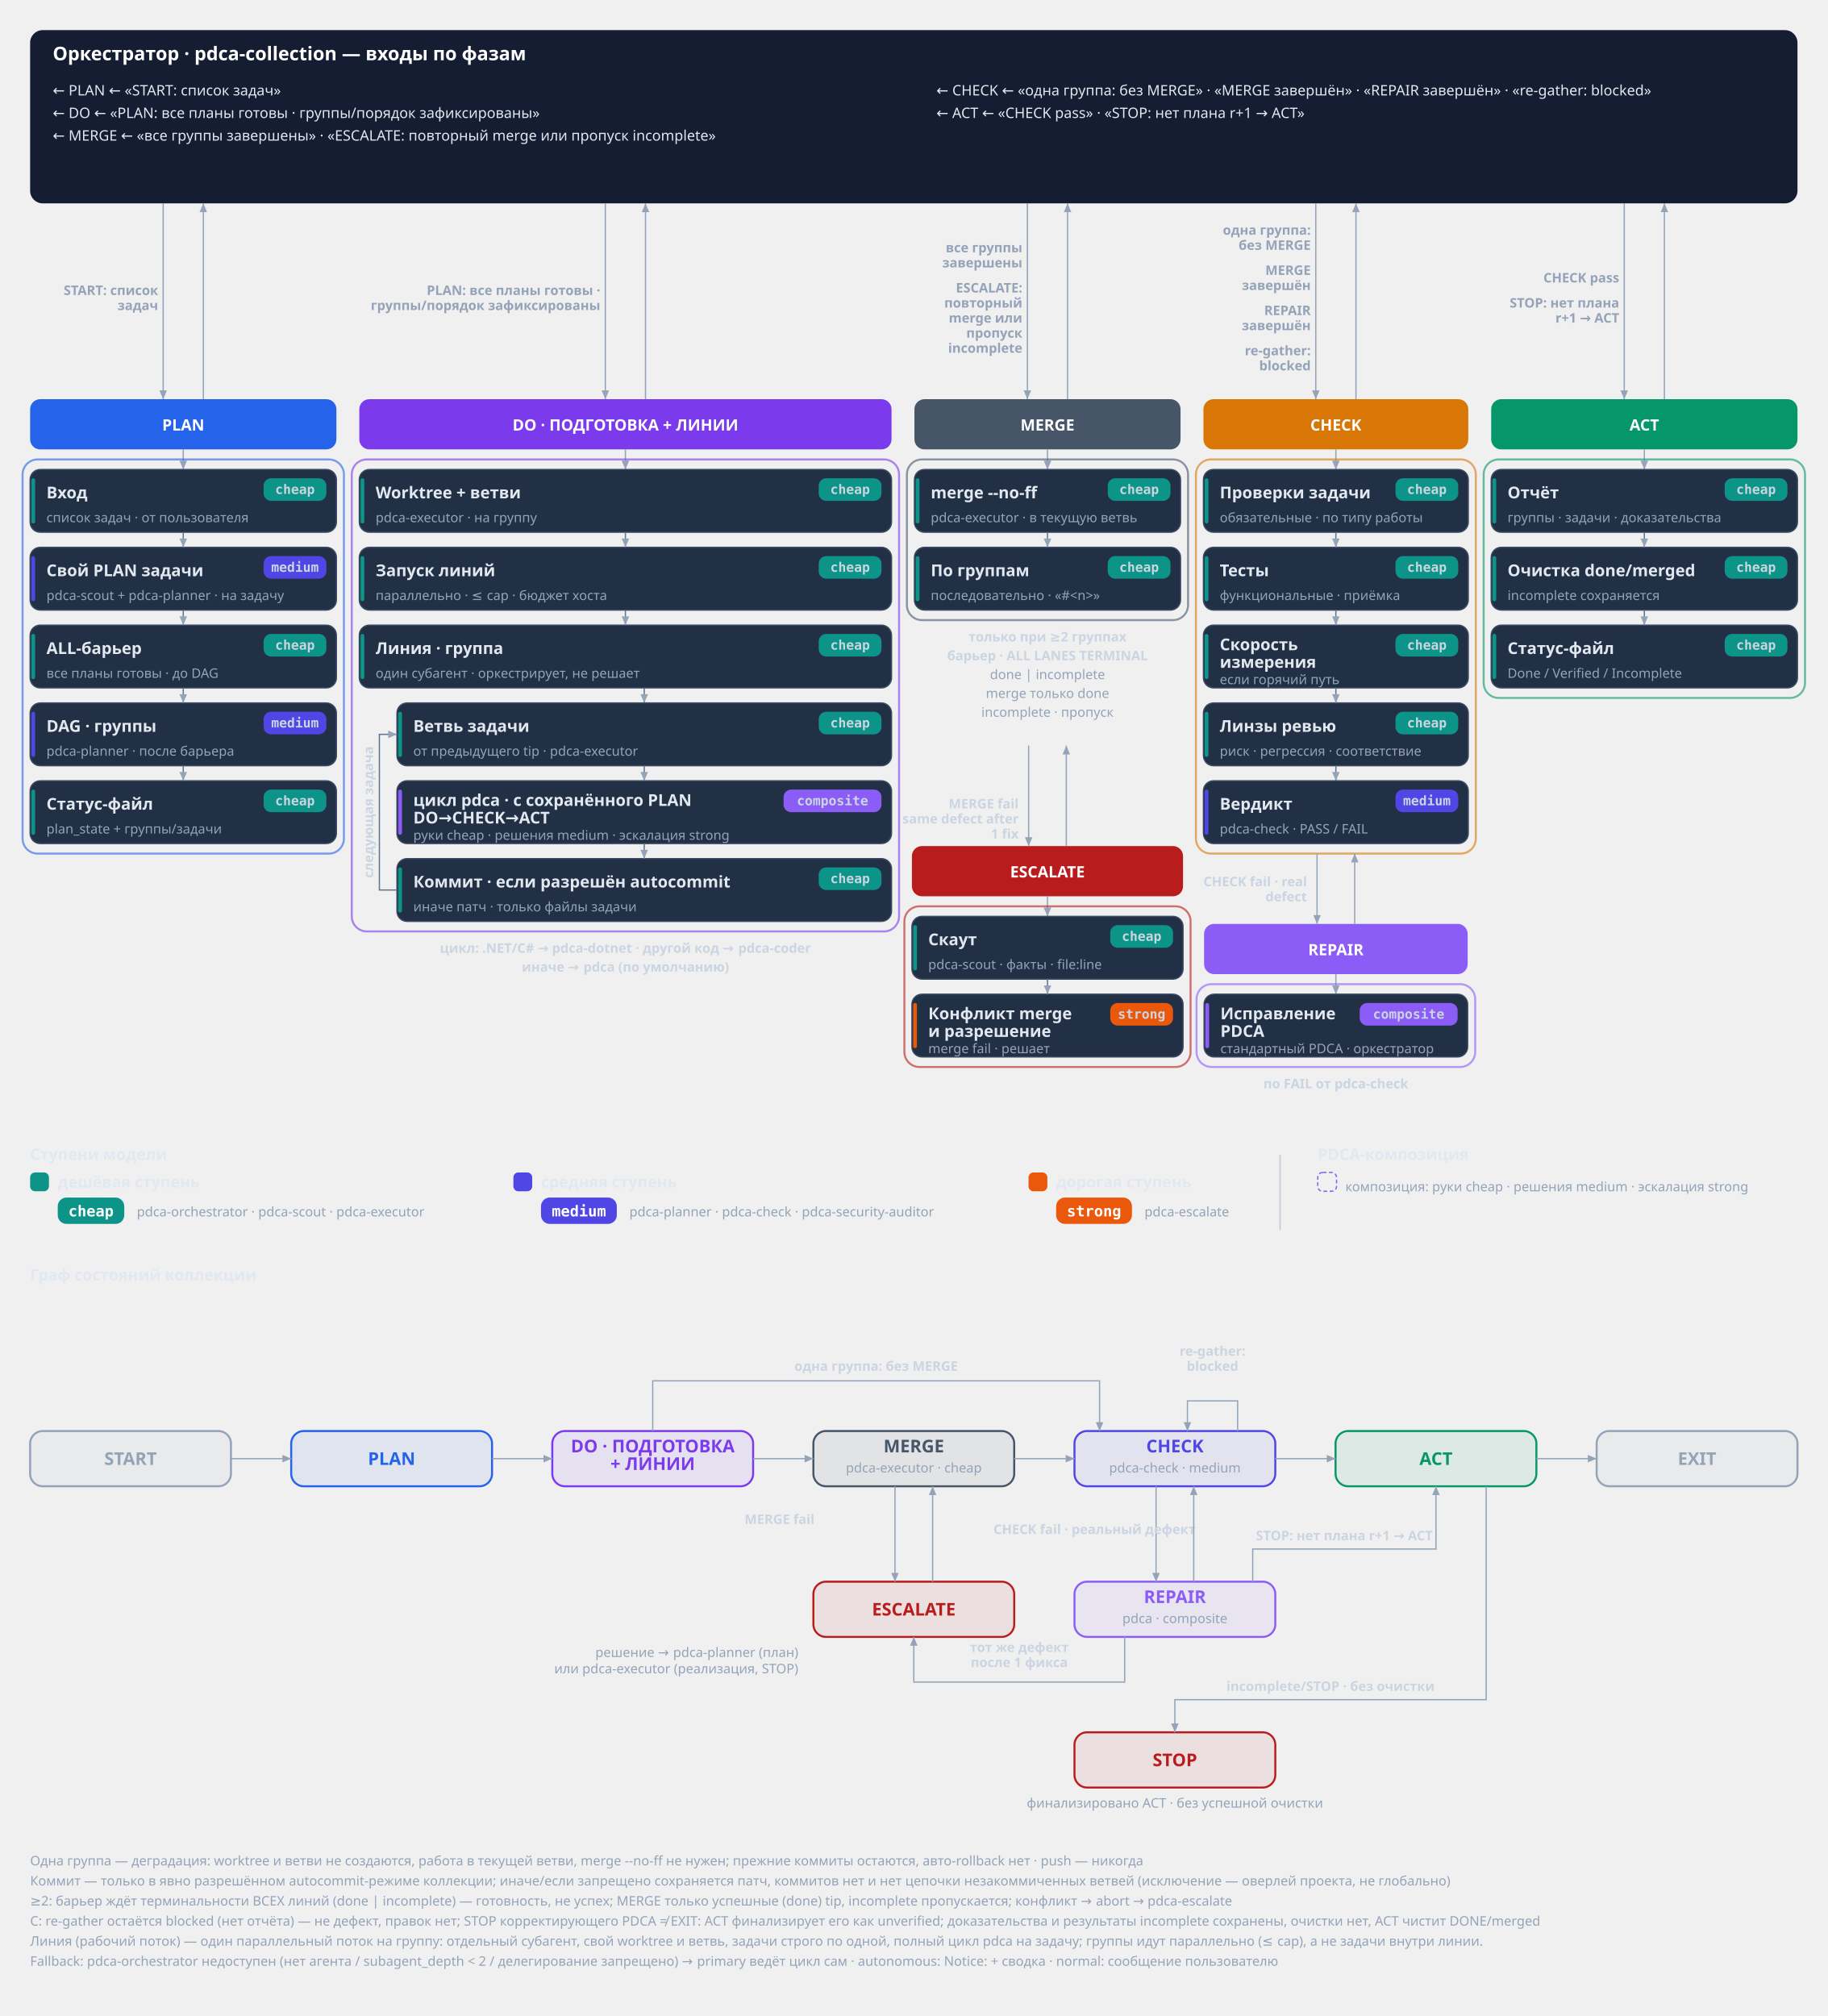
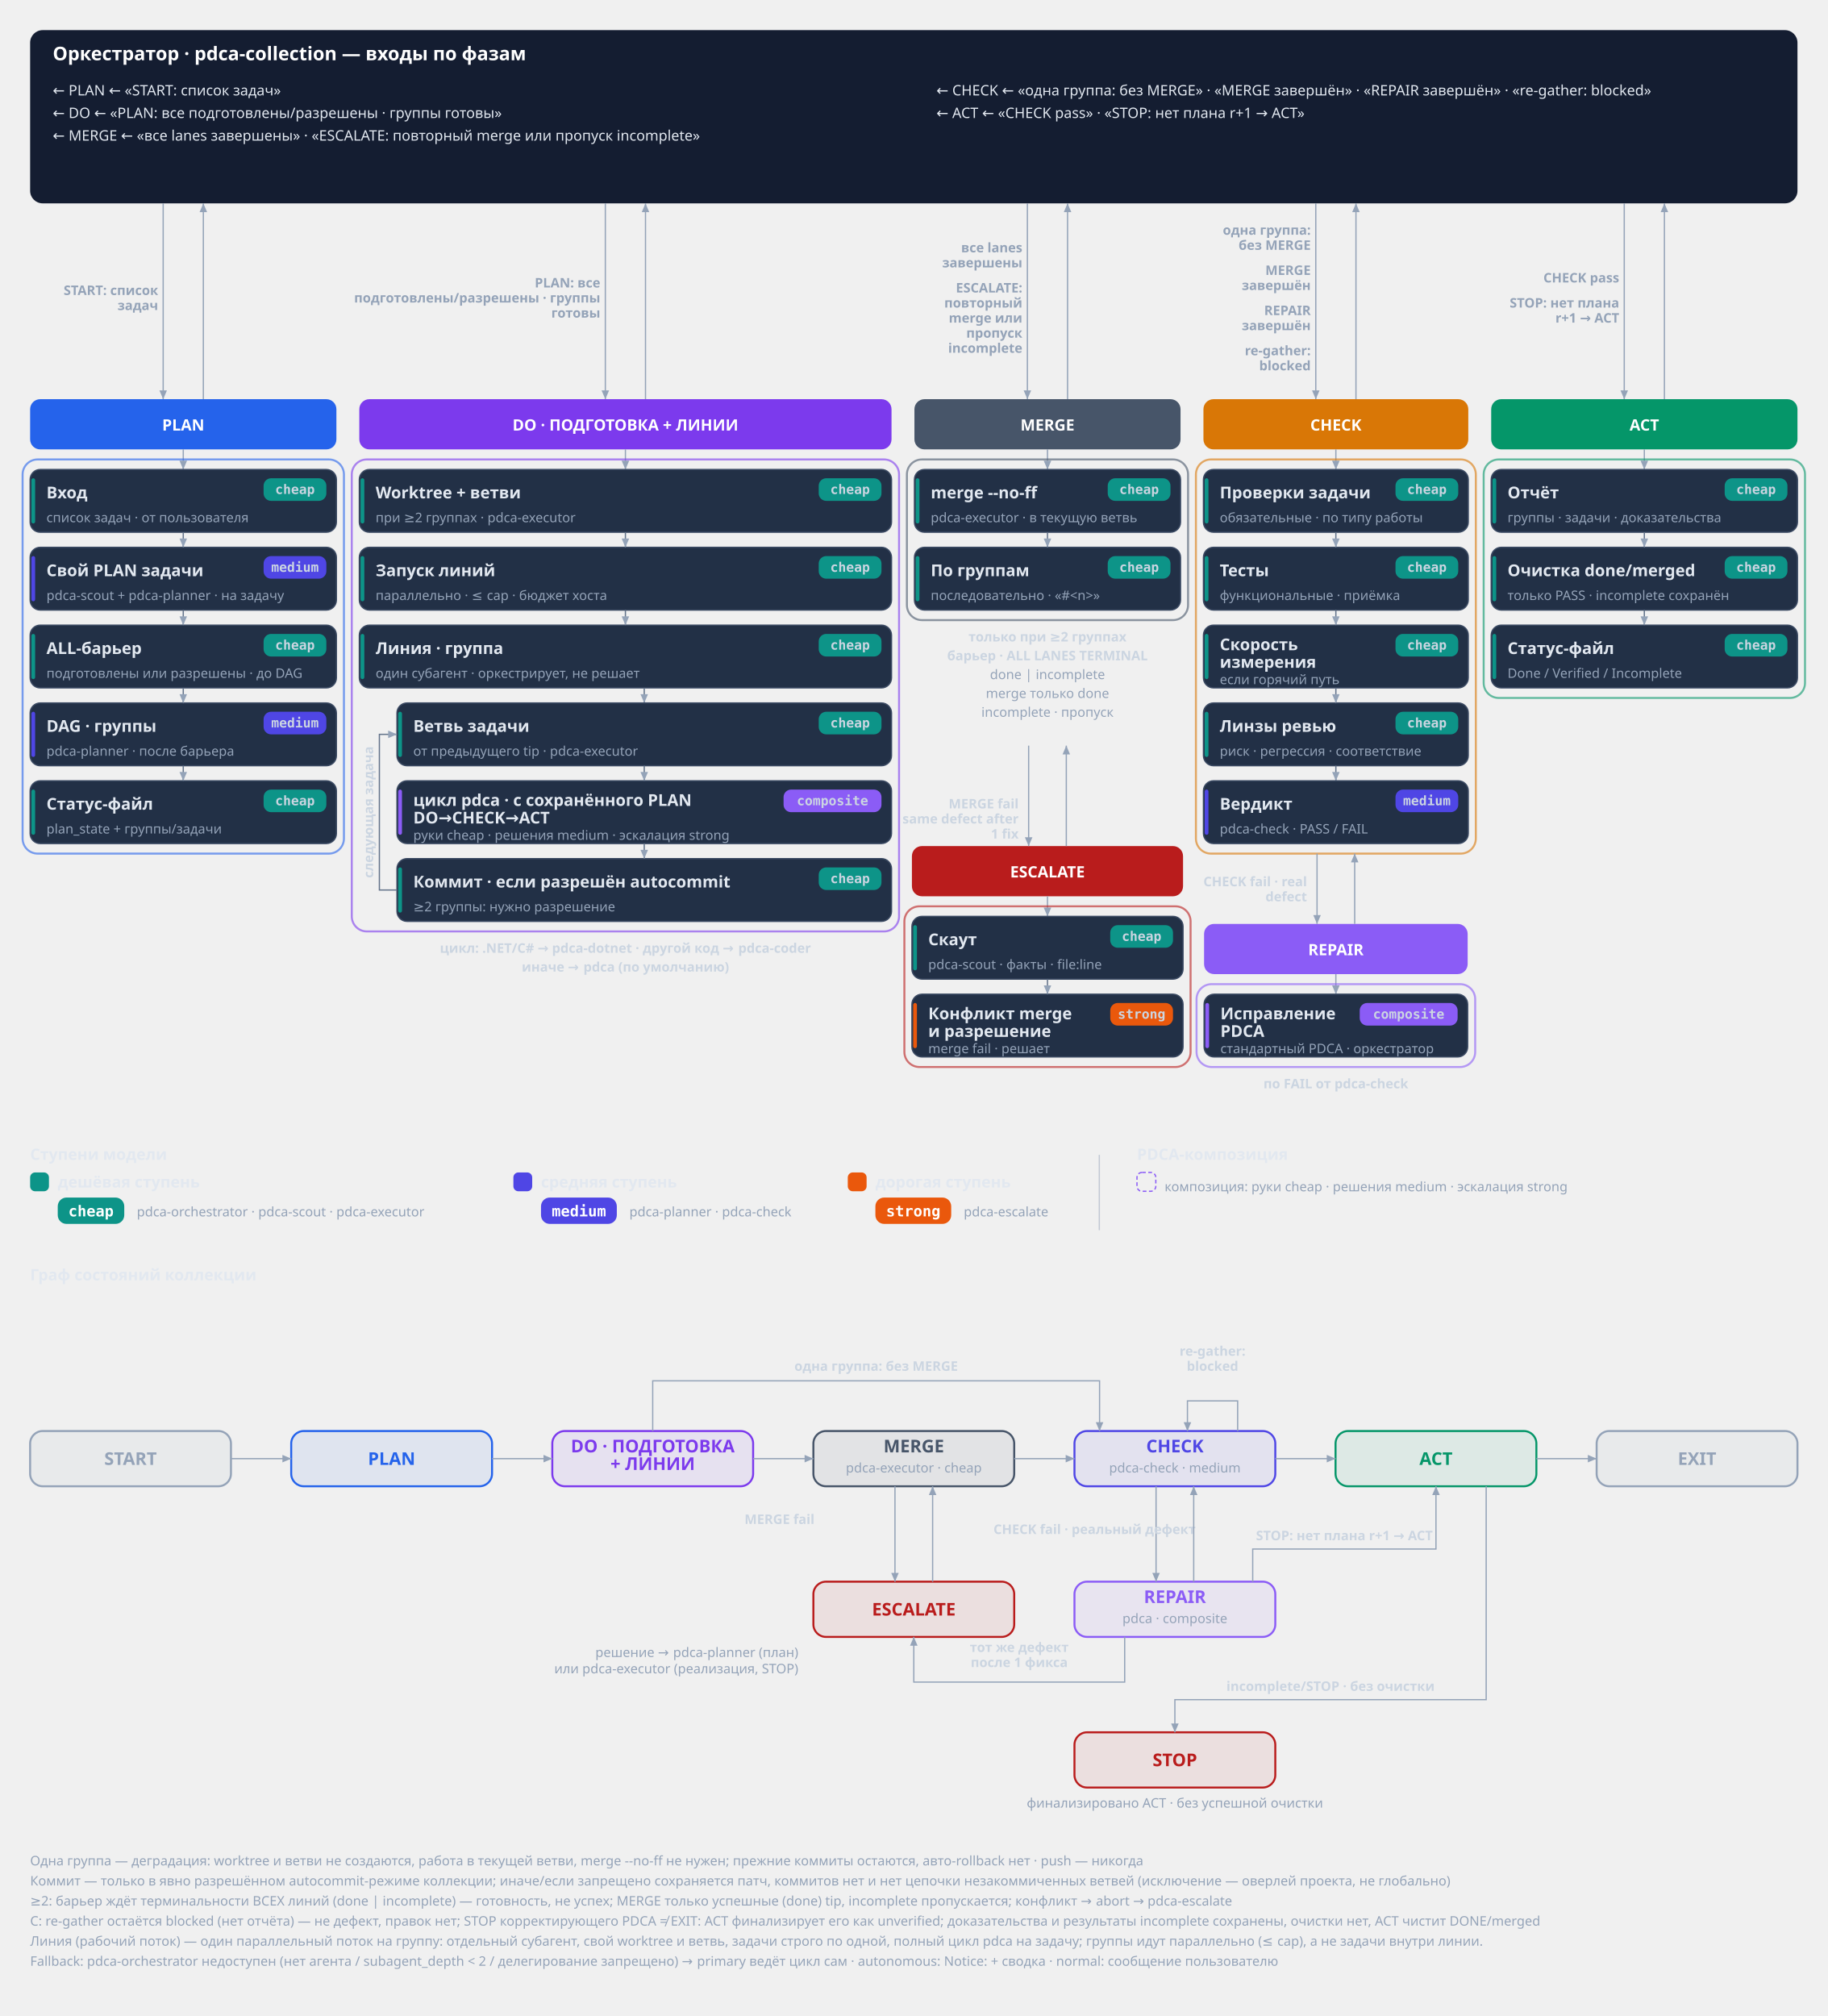
<svg xmlns="http://www.w3.org/2000/svg" viewBox="0 0 1456 1606" width="1456" font-family="Segoe UI, system-ui, sans-serif">
  <defs>
    <marker id="arrow" markerWidth="9" markerHeight="9" refX="7" refY="3" orient="auto">
      <path d="M0,0 L7,3 L0,6 Z" fill="#94a3b8" />
    </marker>
  </defs>
  <style>
.t{font-size:13px;font-weight:600;fill:#e2e8f0}
.s{font-size:10.5px;fill:#94a3b8}
.h{font-size:12.5px;font-weight:700;fill:#ffffff}
.g{font-size:10.5px;font-weight:600}
.band{fill:#141d31}
.bt{fill:#ffffff;font-size:15px;font-weight:700}
.ol{fill:#e2e8f0;font-size:11.5px}
.lt{font-size:12.5px;font-weight:700;fill:#e2e8f0}
.ls{font-size:10.5px;fill:#94a3b8}
.nt{font-size:10.5px;fill:#94a3b8}
.lm{font-family:ui-monospace,Consolas,Menlo,monospace;font-size:12px;font-weight:700}
.bm{font-family:ui-monospace,Consolas,Menlo,monospace;font-size:10.5px;font-weight:700}
.st{font-size:14px;font-weight:700}
</style>
  <rect x="24" y="24" width="1408" height="138" rx="10" class="band" data-band="orchestrator" />
  <text x="42" y="48" class="bt">Оркестратор · pdca-collection — входы по фазам</text>
  <text x="42" y="76" class="ol">← PLAN ← «START: список задач»</text>
-   <text x="42" y="94" class="ol">← DO ← «PLAN: все планы готовы · группы/порядок зафиксированы»</text>
-   <text x="42" y="112" class="ol">← MERGE ← «все группы завершены» · «ESCALATE: повторный merge или пропуск incomplete»</text>
+   <text x="42" y="94" class="ol">← DO ← «PLAN: все подготовлены/разрешены · группы готовы»</text>
+   <text x="42" y="112" class="ol">← MERGE ← «все lanes завершены» · «ESCALATE: повторный merge или пропуск incomplete»</text>
  <text x="746.0" y="76" class="ol">← CHECK ← «одна группа: без MERGE» · «MERGE завершён» · «REPAIR завершён» · «re-gather: blocked»</text>
  <text x="746.0" y="94" class="ol">← ACT ← «CHECK pass» · «STOP: нет плана r+1 → ACT»</text>
  <g data-column="P">
    <g data-peer-header="P">
      <rect x="24" y="318" width="244" height="40" rx="8" fill="#2563eb" />
      <text x="146.0" y="343.0" class="h" text-anchor="middle">PLAN</text>
    </g>
    <polyline points="146.0,358 146.0,374" fill="none" stroke="#94a3b8" marker-end="url(#arrow)" />
    <rect x="24" y="374" width="244" height="50" rx="8" fill="#223046" stroke="#3b4a63" stroke-width="1" />
    <rect x="25" y="381" width="3" height="36" rx="1.5" fill="#0d9488" />
    <rect x="210" y="381" width="50" height="18" rx="6" fill="#0d9488" />
    <text x="235.0" y="393.5" class="bm" fill="#cbd5e1" text-anchor="middle">cheap</text>
    <text x="37" y="397" class="t">Вход</text>
    <text x="37" y="416" class="s">список задач · от пользователя</text>
    <g data-step="task-plan">
      <rect x="24" y="436" width="244" height="50" rx="8" fill="#223046" stroke="#3b4a63" stroke-width="1" />
      <rect x="25" y="443" width="3" height="36" rx="1.5" fill="#4f46e5" />
      <rect x="210" y="443" width="50" height="18" rx="6" fill="#4f46e5" />
      <text x="235.0" y="455.5" class="bm" fill="#cbd5e1" text-anchor="middle">medium</text>
      <text x="37" y="459" class="t">Свой PLAN задачи</text>
      <text x="37" y="478" class="s">pdca-scout + pdca-planner · на задачу</text>
    </g>
    <g data-step="all-plans-barrier">
      <rect x="24" y="498" width="244" height="50" rx="8" fill="#223046" stroke="#3b4a63" stroke-width="1" />
      <rect x="25" y="505" width="3" height="36" rx="1.5" fill="#0d9488" />
      <rect x="210" y="505" width="50" height="18" rx="6" fill="#0d9488" />
      <text x="235.0" y="517.5" class="bm" fill="#cbd5e1" text-anchor="middle">cheap</text>
      <text x="37" y="521" class="t">ALL-барьер</text>
-       <text x="37" y="540" class="s">все планы готовы · до DAG</text>
+       <text x="37" y="540" class="s">подготовлены или разрешены · до DAG</text>
    </g>
    <g data-step="collection-scheduling">
      <rect x="24" y="560" width="244" height="50" rx="8" fill="#223046" stroke="#3b4a63" stroke-width="1" />
      <rect x="25" y="567" width="3" height="36" rx="1.5" fill="#4f46e5" />
      <rect x="210" y="567" width="50" height="18" rx="6" fill="#4f46e5" />
      <text x="235.0" y="579.5" class="bm" fill="#cbd5e1" text-anchor="middle">medium</text>
      <text x="37" y="583" class="t">DAG · группы</text>
      <text x="37" y="602" class="s">pdca-planner · после барьера</text>
    </g>
    <rect x="24" y="622" width="244" height="50" rx="8" fill="#223046" stroke="#3b4a63" stroke-width="1" />
    <rect x="25" y="629" width="3" height="36" rx="1.5" fill="#0d9488" />
    <rect x="210" y="629" width="50" height="18" rx="6" fill="#0d9488" />
    <text x="235.0" y="641.5" class="bm" fill="#cbd5e1" text-anchor="middle">cheap</text>
    <text x="37" y="645" class="t">Статус-файл</text>
    <text x="37" y="664" class="s">plan_state + группы/задачи</text>
    <polyline points="146.0,424 146.0,436" fill="none" stroke="#64748b" marker-end="url(#arrow)" />
    <polyline points="146.0,486 146.0,498" fill="none" stroke="#64748b" marker-end="url(#arrow)" />
    <polyline points="146.0,548 146.0,560" fill="none" stroke="#64748b" marker-end="url(#arrow)" />
    <polyline points="146.0,610 146.0,622" fill="none" stroke="#64748b" marker-end="url(#arrow)" />
    <rect x="18" y="366" width="256" height="314" rx="12" fill="none" stroke="#2563eb" stroke-opacity="0.6" stroke-width="1.6" data-frame="P" />
  </g>
  <g data-column="DO">
    <g data-peer-header="DO">
      <rect x="286.25" y="318" width="424" height="40" rx="8" fill="#7c3aed" />
      <text x="498.25" y="343.0" class="h" text-anchor="middle">DO · ПОДГОТОВКА + ЛИНИИ</text>
    </g>
    <polyline points="498.25,358 498.25,374" fill="none" stroke="#94a3b8" marker-end="url(#arrow)" />
    <rect x="286.25" y="374" width="424" height="50" rx="8" fill="#223046" stroke="#3b4a63" stroke-width="1" />
    <rect x="287.25" y="381" width="3" height="36" rx="1.5" fill="#0d9488" />
    <rect x="652.25" y="381" width="50" height="18" rx="6" fill="#0d9488" />
    <text x="677.25" y="393.5" class="bm" fill="#cbd5e1" text-anchor="middle">cheap</text>
    <text x="299.25" y="397" class="t">Worktree + ветви</text>
-     <text x="299.25" y="416" class="s">pdca-executor · на группу</text>
+     <text x="299.25" y="416" class="s">при ≥2 группах · pdca-executor</text>
    <rect x="286.25" y="436" width="424" height="50" rx="8" fill="#223046" stroke="#3b4a63" stroke-width="1" />
    <rect x="287.25" y="443" width="3" height="36" rx="1.5" fill="#0d9488" />
    <rect x="652.25" y="443" width="50" height="18" rx="6" fill="#0d9488" />
    <text x="677.25" y="455.5" class="bm" fill="#cbd5e1" text-anchor="middle">cheap</text>
    <text x="299.25" y="459" class="t">Запуск линий</text>
    <text x="299.25" y="478" class="s">параллельно · ≤ cap · бюджет хоста</text>
    <polyline points="498.25,424 498.25,436" fill="none" stroke="#64748b" marker-end="url(#arrow)" />
    <rect x="286.25" y="498" width="424" height="50" rx="8" fill="#223046" stroke="#3b4a63" stroke-width="1" />
    <rect x="287.25" y="505" width="3" height="36" rx="1.5" fill="#0d9488" />
    <rect x="652.25" y="505" width="50" height="18" rx="6" fill="#0d9488" />
    <text x="677.25" y="517.5" class="bm" fill="#cbd5e1" text-anchor="middle">cheap</text>
    <text x="299.25" y="521" class="t">Линия · группа</text>
    <text x="299.25" y="540" class="s">один субагент · оркестрирует, не решает</text>
    <polyline points="498.25,486 498.25,498" fill="none" stroke="#64748b" marker-end="url(#arrow)" />
    <polyline points="513.25,548 513.25,560" fill="none" stroke="#64748b" marker-end="url(#arrow)" />
    <rect x="316.25" y="560" width="394" height="50" rx="8" fill="#223046" stroke="#3b4a63" stroke-width="1" />
    <rect x="317.25" y="567" width="3" height="36" rx="1.5" fill="#0d9488" />
    <rect x="652.25" y="567" width="50" height="18" rx="6" fill="#0d9488" />
    <text x="677.25" y="579.5" class="bm" fill="#cbd5e1" text-anchor="middle">cheap</text>
    <text x="329.25" y="583" class="t">Ветвь задачи</text>
    <text x="329.25" y="602" class="s">от предыдущего tip · pdca-executor</text>
    <rect x="316.25" y="622" width="394" height="50" rx="8" fill="#223046" stroke="#3b4a63" stroke-width="1" />
    <rect x="317.25" y="629" width="3" height="36" rx="1.5" fill="#8b5cf6" />
    <rect x="624.25" y="629" width="78" height="18" rx="6" fill="#8b5cf6" />
    <text x="663.25" y="641.5" class="bm" fill="#cbd5e1" text-anchor="middle">composite</text>
    <text x="329.25" y="642" class="t">цикл pdca · с сохранённого PLAN</text>
    <text x="329.25" y="656" class="t">DO→CHECK→ACT</text>
    <text x="329.25" y="669" class="s">руки cheap · решения medium · эскалация strong</text>
    <polyline points="513.25,610 513.25,622" fill="none" stroke="#64748b" marker-end="url(#arrow)" />
    <rect x="316.25" y="684" width="394" height="50" rx="8" fill="#223046" stroke="#3b4a63" stroke-width="1" />
    <rect x="317.25" y="691" width="3" height="36" rx="1.5" fill="#0d9488" />
    <rect x="652.25" y="691" width="50" height="18" rx="6" fill="#0d9488" />
    <text x="677.25" y="703.5" class="bm" fill="#cbd5e1" text-anchor="middle">cheap</text>
    <text x="329.25" y="707" class="t">Коммит · если разрешён autocommit</text>
-     <text x="329.25" y="726" class="s">иначе патч · только файлы задачи</text>
+     <text x="329.25" y="726" class="s">≥2 группы: нужно разрешение</text>
    <polyline points="513.25,672 513.25,684" fill="none" stroke="#64748b" marker-end="url(#arrow)" />
    <path d="M316.25,709.0 L302.25,709.0 L302.25,585.0 L316.25,585.0" fill="none" stroke="#64748b" marker-end="url(#arrow)" />
    <text x="297.25" y="647.0" class="g" fill="#cbd5e1" text-anchor="middle" transform="rotate(-90 297.25 647.0)">следующая задача</text>
    <rect x="280.25" y="366" width="436" height="376" rx="12" fill="none" stroke="#7c3aed" stroke-opacity="0.6" stroke-width="1.6" data-frame="DO" />
    <text x="498.25" y="759" class="g" fill="#cbd5e1" text-anchor="middle">цикл: .NET/C# → pdca-dotnet · другой код → pdca-coder</text>
    <text x="498.25" y="774" class="g" fill="#cbd5e1" text-anchor="middle">иначе → pdca (по умолчанию)</text>
  </g>
  <g data-column="MERGE">
    <g data-peer-header="MERGE">
      <rect x="728.5" y="318" width="212" height="40" rx="8" fill="#475569" />
      <text x="834.5" y="343.0" class="h" text-anchor="middle">MERGE</text>
    </g>
    <polyline points="834.5,358 834.5,374" fill="none" stroke="#94a3b8" marker-end="url(#arrow)" />
    <rect x="728.5" y="374" width="212" height="50" rx="8" fill="#223046" stroke="#3b4a63" stroke-width="1" />
    <rect x="729.5" y="381" width="3" height="36" rx="1.5" fill="#0d9488" />
    <rect x="882.5" y="381" width="50" height="18" rx="6" fill="#0d9488" />
    <text x="907.5" y="393.5" class="bm" fill="#cbd5e1" text-anchor="middle">cheap</text>
    <text x="741.5" y="397" class="t">merge --no-ff</text>
    <text x="741.5" y="416" class="s">pdca-executor · в текущую ветвь</text>
    <rect x="728.5" y="436" width="212" height="50" rx="8" fill="#223046" stroke="#3b4a63" stroke-width="1" />
    <rect x="729.5" y="443" width="3" height="36" rx="1.5" fill="#0d9488" />
    <rect x="882.5" y="443" width="50" height="18" rx="6" fill="#0d9488" />
    <text x="907.5" y="455.5" class="bm" fill="#cbd5e1" text-anchor="middle">cheap</text>
    <text x="741.5" y="459" class="t">По группам</text>
    <text x="741.5" y="478" class="s">последовательно · «#&lt;n&gt;»</text>
    <polyline points="834.5,424 834.5,436" fill="none" stroke="#64748b" marker-end="url(#arrow)" />
    <g data-condition="all-lanes-terminal">
      <rect x="722.5" y="366" width="224" height="128" rx="12" fill="none" stroke="#475569" stroke-opacity="0.6" stroke-width="1.6" data-frame="MERGE" />
      <text x="834.5" y="511" class="g" fill="#cbd5e1" text-anchor="middle">только при ≥2 группах</text>
      <text x="834.5" y="526" class="g" fill="#cbd5e1" text-anchor="middle">барьер · ALL LANES TERMINAL</text>
      <text x="834.5" y="541" class="ls" fill="#94a3b8" text-anchor="middle">done | incomplete</text>
      <text x="834.5" y="556" class="ls" fill="#94a3b8" text-anchor="middle">merge только done</text>
      <text x="834.5" y="571" class="ls" fill="#94a3b8" text-anchor="middle">incomplete · пропуск</text>
    </g>
  </g>
  <g data-column="C" data-role="pdca-check" data-tier="medium">
    <g data-peer-header="C">
      <rect x="958.75" y="318" width="211" height="40" rx="8" fill="#d97706" />
      <text x="1064.25" y="343.0" class="h" text-anchor="middle">CHECK</text>
    </g>
    <polyline points="1064.25,358 1064.25,374" fill="none" stroke="#94a3b8" marker-end="url(#arrow)" />
    <rect x="958.75" y="374" width="211" height="50" rx="8" fill="#223046" stroke="#3b4a63" stroke-width="1" />
    <rect x="959.75" y="381" width="3" height="36" rx="1.5" fill="#0d9488" />
    <rect x="1111.75" y="381" width="50" height="18" rx="6" fill="#0d9488" />
    <text x="1136.75" y="393.5" class="bm" fill="#cbd5e1" text-anchor="middle">cheap</text>
    <text x="971.75" y="397" class="t">Проверки задачи</text>
    <text x="971.75" y="416" class="s">обязательные · по типу работы</text>
    <rect x="958.75" y="436" width="211" height="50" rx="8" fill="#223046" stroke="#3b4a63" stroke-width="1" />
    <rect x="959.75" y="443" width="3" height="36" rx="1.5" fill="#0d9488" />
    <rect x="1111.75" y="443" width="50" height="18" rx="6" fill="#0d9488" />
    <text x="1136.75" y="455.5" class="bm" fill="#cbd5e1" text-anchor="middle">cheap</text>
    <text x="971.75" y="459" class="t">Тесты</text>
    <text x="971.75" y="478" class="s">функциональные · приёмка</text>
    <rect x="958.75" y="498" width="211" height="50" rx="8" fill="#223046" stroke="#3b4a63" stroke-width="1" />
    <rect x="959.75" y="505" width="3" height="36" rx="1.5" fill="#0d9488" />
    <rect x="1111.75" y="505" width="50" height="18" rx="6" fill="#0d9488" />
    <text x="1136.75" y="517.5" class="bm" fill="#cbd5e1" text-anchor="middle">cheap</text>
    <text x="971.75" y="518" class="t">Скорость</text>
    <text x="971.75" y="532" class="t">измерения</text>
    <text x="971.75" y="545" class="s">если горячий путь</text>
    <rect x="958.75" y="560" width="211" height="50" rx="8" fill="#223046" stroke="#3b4a63" stroke-width="1" />
    <rect x="959.75" y="567" width="3" height="36" rx="1.5" fill="#0d9488" />
    <rect x="1111.75" y="567" width="50" height="18" rx="6" fill="#0d9488" />
    <text x="1136.75" y="579.5" class="bm" fill="#cbd5e1" text-anchor="middle">cheap</text>
    <text x="971.75" y="583" class="t">Линзы ревью</text>
    <text x="971.75" y="602" class="s">риск · регрессия · соответствие</text>
    <polyline points="1064.25,424 1064.25,436" fill="none" stroke="#64748b" marker-end="url(#arrow)" />
    <polyline points="1064.25,486 1064.25,498" fill="none" stroke="#64748b" marker-end="url(#arrow)" />
    <polyline points="1064.25,548 1064.25,560" fill="none" stroke="#64748b" marker-end="url(#arrow)" />
    <polyline points="1064.25,610 1064.25,622" fill="none" stroke="#64748b" marker-end="url(#arrow)" />
    <g data-step="check-verdict" data-role="pdca-check" data-tier="medium">
      <rect x="958.75" y="622" width="211" height="50" rx="8" fill="#223046" stroke="#3b4a63" stroke-width="1" />
      <rect x="959.75" y="629" width="3" height="36" rx="1.5" fill="#4f46e5" />
      <rect x="1111.75" y="629" width="50" height="18" rx="6" fill="#4f46e5" />
      <text x="1136.75" y="641.5" class="bm" fill="#cbd5e1" text-anchor="middle">medium</text>
      <text x="971.75" y="645" class="t">Вердикт</text>
      <text x="971.75" y="664" class="s">pdca-check · PASS / FAIL</text>
    </g>
    <rect x="952.75" y="366" width="223" height="314" rx="12" fill="none" stroke="#d97706" stroke-opacity="0.6" stroke-width="1.6" data-frame="C" />
  </g>
  <g data-column="A">
    <g data-peer-header="A">
      <rect x="1188.0" y="318" width="244" height="40" rx="8" fill="#059669" />
      <text x="1310.0" y="343.0" class="h" text-anchor="middle">ACT</text>
    </g>
    <polyline points="1310.0,358 1310.0,374" fill="none" stroke="#94a3b8" marker-end="url(#arrow)" />
    <rect x="1188.0" y="374" width="244" height="50" rx="8" fill="#223046" stroke="#3b4a63" stroke-width="1" />
    <rect x="1189.0" y="381" width="3" height="36" rx="1.5" fill="#0d9488" />
    <rect x="1374.0" y="381" width="50" height="18" rx="6" fill="#0d9488" />
    <text x="1399.0" y="393.5" class="bm" fill="#cbd5e1" text-anchor="middle">cheap</text>
    <text x="1201.0" y="397" class="t">Отчёт</text>
    <text x="1201.0" y="416" class="s">группы · задачи · доказательства</text>
    <rect x="1188.0" y="436" width="244" height="50" rx="8" fill="#223046" stroke="#3b4a63" stroke-width="1" />
    <rect x="1189.0" y="443" width="3" height="36" rx="1.5" fill="#0d9488" />
    <rect x="1374.0" y="443" width="50" height="18" rx="6" fill="#0d9488" />
    <text x="1399.0" y="455.5" class="bm" fill="#cbd5e1" text-anchor="middle">cheap</text>
    <text x="1201.0" y="459" class="t">Очистка done/merged</text>
-     <text x="1201.0" y="478" class="s">incomplete сохраняется</text>
+     <text x="1201.0" y="478" class="s">только PASS · incomplete сохранён</text>
    <rect x="1188.0" y="498" width="244" height="50" rx="8" fill="#223046" stroke="#3b4a63" stroke-width="1" />
    <rect x="1189.0" y="505" width="3" height="36" rx="1.5" fill="#0d9488" />
    <rect x="1374.0" y="505" width="50" height="18" rx="6" fill="#0d9488" />
    <text x="1399.0" y="517.5" class="bm" fill="#cbd5e1" text-anchor="middle">cheap</text>
    <text x="1201.0" y="521" class="t">Статус-файл</text>
    <text x="1201.0" y="540" class="s">Done / Verified / Incomplete</text>
    <polyline points="1310.0,424 1310.0,436" fill="none" stroke="#64748b" marker-end="url(#arrow)" />
    <polyline points="1310.0,486 1310.0,498" fill="none" stroke="#64748b" marker-end="url(#arrow)" />
    <rect x="1182.0" y="366" width="256" height="190" rx="12" fill="none" stroke="#059669" stroke-opacity="0.6" stroke-width="1.6" data-frame="A" />
  </g>
  <g data-column="REPAIR" data-child-of="C" data-dispatched-by="orchestrator" data-main-recovery="corrective-pdca" data-composition="composite">
    <g data-peer-header="REPAIR">
      <rect x="959.25" y="736" width="210" height="40" rx="8" fill="#8b5cf6" />
      <text x="1064.25" y="761.0" class="h" text-anchor="middle">REPAIR</text>
    </g>
    <polyline points="1064.25,776 1064.25,792" fill="none" stroke="#94a3b8" marker-end="url(#arrow)" />
    <rect x="959.25" y="792" width="210" height="50" rx="8" fill="#223046" stroke="#3b4a63" stroke-width="1" />
    <rect x="960.25" y="799" width="3" height="36" rx="1.5" fill="#8b5cf6" />
    <rect x="1083.25" y="799" width="78" height="18" rx="6" fill="#8b5cf6" />
    <text x="1122.25" y="811.5" class="bm" fill="#cbd5e1" text-anchor="middle">composite</text>
    <text x="972.25" y="812" class="t">Исправление</text>
    <text x="972.25" y="826" class="t">PDCA</text>
    <text x="972.25" y="839" class="s">стандартный PDCA · оркестратор</text>
    <rect x="953.25" y="784" width="222" height="66" rx="12" fill="none" stroke="#8b5cf6" stroke-opacity="0.6" stroke-width="1.6" data-frame="REPAIR" />
    <text x="1064.25" y="867" class="g" fill="#cbd5e1" text-anchor="middle">по FAIL от pdca-check</text>
  </g>
  <g data-bus="dispatch" data-origin="C" data-target="REPAIR" data-kind="dispatch">
    <polyline points="1049.25,680 1049.25,736" fill="none" stroke="#94a3b8" marker-end="url(#arrow)" />
    <g data-entry-from="C" data-entry-to="REPAIR" data-entry-condition="FAIL">
      <text x="1041.25" y="706" class="g" fill="#cbd5e1" text-anchor="end">CHECK fail · real</text>
      <text x="1041.25" y="718" class="g" fill="#cbd5e1" text-anchor="end">defect</text>
    </g>
  </g>
  <g data-bus="result" data-origin="REPAIR" data-target="C" data-kind="result">
    <polyline points="1079.25,736 1079.25,680" fill="none" stroke="#94a3b8" marker-end="url(#arrow)" />
  </g>
  <g data-column="E" data-child-of="MERGE" data-dispatched-by="orchestrator">
    <g data-peer-header="E">
      <rect x="726.5" y="674" width="216" height="40" rx="8" fill="#b91c1c" />
      <text x="834.5" y="699.0" class="h" text-anchor="middle">ESCALATE</text>
    </g>
    <polyline points="834.5,714 834.5,730" fill="none" stroke="#94a3b8" marker-end="url(#arrow)" />
    <rect x="726.5" y="730" width="216" height="50" rx="8" fill="#223046" stroke="#3b4a63" stroke-width="1" />
    <rect x="727.5" y="737" width="3" height="36" rx="1.5" fill="#0d9488" />
    <rect x="884.5" y="737" width="50" height="18" rx="6" fill="#0d9488" />
    <text x="909.5" y="749.5" class="bm" fill="#cbd5e1" text-anchor="middle">cheap</text>
    <text x="739.5" y="753" class="t">Скаут</text>
    <text x="739.5" y="772" class="s">pdca-scout · факты · file:line</text>
    <rect x="726.5" y="792" width="216" height="50" rx="8" fill="#223046" stroke="#3b4a63" stroke-width="1" />
    <rect x="727.5" y="799" width="3" height="36" rx="1.5" fill="#ea580c" />
    <rect x="884.5" y="799" width="50" height="18" rx="6" fill="#ea580c" />
    <text x="909.5" y="811.5" class="bm" fill="#cbd5e1" text-anchor="middle">strong</text>
    <text x="739.5" y="812" class="t">Конфликт merge</text>
    <text x="739.5" y="826" class="t">и разрешение</text>
    <text x="739.5" y="839" class="s">merge fail · решает</text>
    <polyline points="834.5,780 834.5,792" fill="none" stroke="#64748b" marker-end="url(#arrow)" />
    <rect x="720.5" y="722" width="228" height="128" rx="12" fill="none" stroke="#b91c1c" stroke-opacity="0.6" stroke-width="1.6" data-frame="E" />
  </g>
  <g data-bus="dispatch" data-origin="MERGE" data-target="E" data-kind="dispatch">
    <polyline points="819.5,594 819.5,674" fill="none" stroke="#94a3b8" marker-end="url(#arrow)" />
    <g data-entry-from="MERGE" data-entry-to="ESCALATE" data-entry-condition="merge-conflict">
      <text x="811.5" y="644" class="g" fill="#cbd5e1" text-anchor="end">MERGE fail</text>
    </g>
    <g data-entry-from="REPAIR" data-entry-to="ESCALATE" data-entry-condition="same defect after 1 fix">
      <text x="811.5" y="656" class="g" fill="#cbd5e1" text-anchor="end">same defect after</text>
      <text x="811.5" y="668" class="g" fill="#cbd5e1" text-anchor="end">1 fix</text>
    </g>
  </g>
  <g data-bus="result" data-origin="E" data-target="MERGE" data-kind="result">
    <polyline points="849.5,674 849.5,594" fill="none" stroke="#94a3b8" marker-end="url(#arrow)" />
  </g>
  <g data-bus="dispatch" data-origin="orchestrator" data-target="P" data-kind="dispatch">
    <polyline points="130.0,162 130.0,318" fill="none" stroke="#94a3b8" marker-end="url(#arrow)" />
    <g data-entry-from="START" data-entry-to="P" data-entry-condition="start">
      <text x="126.0" y="235.0" class="g" fill="#94a3b8" text-anchor="end">START: список</text>
      <text x="126.0" y="247.0" class="g" fill="#94a3b8" text-anchor="end">задач</text>
    </g>
  </g>
  <g data-bus="result" data-origin="P" data-target="orchestrator" data-kind="result">
    <polyline points="162.0,318 162.0,162" fill="none" stroke="#94a3b8" marker-end="url(#arrow)" />
  </g>
  <g data-bus="dispatch" data-origin="orchestrator" data-target="DO" data-kind="dispatch">
    <polyline points="482.25,162 482.25,318" fill="none" stroke="#94a3b8" marker-end="url(#arrow)" />
    <g data-entry-from="P" data-entry-to="DO" data-entry-condition="groups">
-       <text x="478.25" y="235.0" class="g" fill="#94a3b8" text-anchor="end">PLAN: все планы готовы ·</text>
-       <text x="478.25" y="247.0" class="g" fill="#94a3b8" text-anchor="end">группы/порядок зафиксированы</text>
+       <text x="478.25" y="229.0" class="g" fill="#94a3b8" text-anchor="end">PLAN: все</text>
+       <text x="478.25" y="241.0" class="g" fill="#94a3b8" text-anchor="end">подготовлены/разрешены · группы</text>
+       <text x="478.25" y="253.0" class="g" fill="#94a3b8" text-anchor="end">готовы</text>
    </g>
  </g>
  <g data-bus="result" data-origin="DO" data-target="orchestrator" data-kind="result">
    <polyline points="514.25,318 514.25,162" fill="none" stroke="#94a3b8" marker-end="url(#arrow)" />
  </g>
  <g data-bus="dispatch" data-origin="orchestrator" data-target="MERGE" data-kind="dispatch">
    <polyline points="818.5,162 818.5,318" fill="none" stroke="#94a3b8" marker-end="url(#arrow)" />
    <g data-entry-from="DO" data-entry-to="MERGE" data-entry-condition="≥2 · all-lanes-terminal">
-       <text x="814.5" y="201.0" class="g" fill="#94a3b8" text-anchor="end">все группы</text>
+       <text x="814.5" y="201.0" class="g" fill="#94a3b8" text-anchor="end">все lanes</text>
      <text x="814.5" y="213.0" class="g" fill="#94a3b8" text-anchor="end">завершены</text>
    </g>
    <g data-entry-from="ESCALATE" data-entry-to="MERGE" data-entry-condition="resolved/reorder/mark incomplete">
      <text x="814.5" y="233.0" class="g" fill="#94a3b8" text-anchor="end">ESCALATE:</text>
      <text x="814.5" y="245.0" class="g" fill="#94a3b8" text-anchor="end">повторный</text>
      <text x="814.5" y="257.0" class="g" fill="#94a3b8" text-anchor="end">merge или</text>
      <text x="814.5" y="269.0" class="g" fill="#94a3b8" text-anchor="end">пропуск</text>
      <text x="814.5" y="281.0" class="g" fill="#94a3b8" text-anchor="end">incomplete</text>
    </g>
  </g>
  <g data-bus="result" data-origin="MERGE" data-target="orchestrator" data-kind="result">
    <polyline points="850.5,318 850.5,162" fill="none" stroke="#94a3b8" marker-end="url(#arrow)" />
  </g>
  <g data-bus="dispatch" data-origin="orchestrator" data-target="C" data-kind="dispatch">
    <polyline points="1048.25,162 1048.25,318" fill="none" stroke="#94a3b8" marker-end="url(#arrow)" />
    <g data-entry-from="DO" data-entry-to="C" data-entry-condition="one group · no merge">
      <text x="1044.25" y="187.0" class="g" fill="#94a3b8" text-anchor="end">одна группа:</text>
      <text x="1044.25" y="199.0" class="g" fill="#94a3b8" text-anchor="end">без MERGE</text>
    </g>
    <g data-entry-from="MERGE" data-entry-to="C" data-entry-condition="integration complete">
      <text x="1044.25" y="219.0" class="g" fill="#94a3b8" text-anchor="end">MERGE</text>
      <text x="1044.25" y="231.0" class="g" fill="#94a3b8" text-anchor="end">завершён</text>
    </g>
    <g data-entry-from="REPAIR" data-entry-to="C" data-entry-condition="full-verification">
      <text x="1044.25" y="251.0" class="g" fill="#94a3b8" text-anchor="end">REPAIR</text>
      <text x="1044.25" y="263.0" class="g" fill="#94a3b8" text-anchor="end">завершён</text>
    </g>
    <g data-entry-from="C" data-entry-to="C" data-entry-condition="re-gather">
      <text x="1044.25" y="283.0" class="g" fill="#94a3b8" text-anchor="end">re-gather:</text>
      <text x="1044.25" y="295.0" class="g" fill="#94a3b8" text-anchor="end">blocked</text>
    </g>
  </g>
  <g data-bus="result" data-origin="C" data-target="orchestrator" data-kind="result">
    <polyline points="1080.25,318 1080.25,162" fill="none" stroke="#94a3b8" marker-end="url(#arrow)" />
  </g>
  <g data-bus="dispatch" data-origin="orchestrator" data-target="A" data-kind="dispatch">
    <polyline points="1294.0,162 1294.0,318" fill="none" stroke="#94a3b8" marker-end="url(#arrow)" />
    <g data-entry-from="C" data-entry-to="A" data-entry-condition="PASS">
      <text x="1290.0" y="225.0" class="g" fill="#94a3b8" text-anchor="end">CHECK pass</text>
    </g>
    <g data-entry-from="REPAIR" data-entry-to="A" data-entry-condition="revision exhausted · no plan">
      <text x="1290.0" y="245.0" class="g" fill="#94a3b8" text-anchor="end">STOP: нет плана</text>
      <text x="1290.0" y="257.0" class="g" fill="#94a3b8" text-anchor="end">r+1 → ACT</text>
    </g>
  </g>
  <g data-bus="result" data-origin="A" data-target="orchestrator" data-kind="result">
    <polyline points="1326.0,318 1326.0,162" fill="none" stroke="#94a3b8" marker-end="url(#arrow)" />
  </g>
  <g data-legend="model-tiers">
    <text x="24" y="924" class="lt">Ступени модели</text>
    <text x="46" y="946" class="lt">дешёвая ступень</text>
    <rect x="24" y="934" width="15" height="15" rx="4" fill="#0d9488" />
    <rect x="46" y="954" width="53.0" height="21" rx="7" fill="#0d9488" />
    <text x="72.5" y="969" class="lm" fill="#ffffff" text-anchor="middle">cheap</text>
    <text x="109.0" y="969" class="ls">pdca-orchestrator · pdca-scout · pdca-executor</text>
    <text x="431.0" y="946" class="lt">средняя ступень</text>
    <rect x="409.0" y="934" width="15" height="15" rx="4" fill="#4f46e5" />
    <rect x="431.0" y="954" width="60.4" height="21" rx="7" fill="#4f46e5" />
    <text x="461.2" y="969" class="lm" fill="#ffffff" text-anchor="middle">medium</text>
-     <text x="501.4" y="969" class="ls">pdca-planner · pdca-check · pdca-security-auditor</text>
-     <text x="841.4" y="946" class="lt">дорогая ступень</text>
-     <rect x="819.4" y="934" width="15" height="15" rx="4" fill="#ea580c" />
-     <rect x="841.4" y="954" width="60.4" height="21" rx="7" fill="#ea580c" />
-     <text x="871.6" y="969" class="lm" fill="#ffffff" text-anchor="middle">strong</text>
-     <text x="911.8" y="969" class="ls">pdca-escalate</text>
-   </g>
-   <line x1="1019.8" y1="920" x2="1019.8" y2="980" stroke="#94a3b8" stroke-opacity="0.5" />
+     <text x="501.4" y="969" class="ls">pdca-planner · pdca-check</text>
+     <text x="697.4" y="946" class="lt">дорогая ступень</text>
+     <rect x="675.4" y="934" width="15" height="15" rx="4" fill="#ea580c" />
+     <rect x="697.4" y="954" width="60.4" height="21" rx="7" fill="#ea580c" />
+     <text x="727.6" y="969" class="lm" fill="#ffffff" text-anchor="middle">strong</text>
+     <text x="767.8" y="969" class="ls">pdca-escalate</text>
+   </g>
+   <line x1="875.8" y1="920" x2="875.8" y2="980" stroke="#94a3b8" stroke-opacity="0.5" />
  <g data-legend="composition">
-     <text x="1049.8" y="924" class="lt">PDCA-композиция</text>
-     <rect x="1049.8" y="934" width="15" height="15" rx="4" fill="none" stroke="#8b5cf6" stroke-dasharray="3 2" />
-     <text x="1071.8" y="949" class="ls" fill="#cbd5e1">композиция: руки cheap · решения medium · эскалация strong</text>
+     <text x="905.8" y="924" class="lt">PDCA-композиция</text>
+     <rect x="905.8" y="934" width="15" height="15" rx="4" fill="none" stroke="#8b5cf6" stroke-dasharray="3 2" />
+     <text x="927.8" y="949" class="ls" fill="#cbd5e1">композиция: руки cheap · решения medium · эскалация strong</text>
  </g>
  <text x="24" y="1020" class="lt">Граф состояний коллекции</text>
  <g data-node="START">
    <rect x="24" y="1140" width="160" height="44" rx="10" fill="#94a3b8" fill-opacity="0.08" stroke="#94a3b8" stroke-width="1.6" />
    <text x="104.0" y="1167.0" class="st" fill="#94a3b8" text-anchor="middle">START</text>
  </g>
  <g data-node="P">
    <rect x="232" y="1140" width="160" height="44" rx="10" fill="#2563eb" fill-opacity="0.08" stroke="#2563eb" stroke-width="1.6" />
    <text x="312.0" y="1167.0" class="st" fill="#2563eb" text-anchor="middle">PLAN</text>
  </g>
  <g data-node="DO" data-tier="cheap">
    <rect x="440" y="1140" width="160" height="44" rx="10" fill="#7c3aed" fill-opacity="0.08" stroke="#7c3aed" stroke-width="1.6" />
    <text x="520.0" y="1157" class="st" fill="#7c3aed" text-anchor="middle">DO · ПОДГОТОВКА</text>
    <text x="520.0" y="1171" class="st" fill="#7c3aed" text-anchor="middle">+ ЛИНИИ</text>
  </g>
  <g data-node="MERGE" data-tier="cheap">
    <rect x="648" y="1140" width="160" height="44" rx="10" fill="#475569" fill-opacity="0.08" stroke="#475569" stroke-width="1.6" />
    <text x="728.0" y="1157" class="st" fill="#475569" text-anchor="middle">MERGE</text>
    <text x="728.0" y="1173" class="ls" fill="#475569" text-anchor="middle">pdca-executor · cheap</text>
  </g>
  <g data-node="C" data-tier="medium">
    <rect x="856" y="1140" width="160" height="44" rx="10" fill="#4f46e5" fill-opacity="0.08" stroke="#4f46e5" stroke-width="1.6" />
    <text x="936.0" y="1157" class="st" fill="#4f46e5" text-anchor="middle">CHECK</text>
    <text x="936.0" y="1173" class="ls" fill="#4f46e5" text-anchor="middle">pdca-check · medium</text>
  </g>
  <g data-node="A">
    <rect x="1064" y="1140" width="160" height="44" rx="10" fill="#059669" fill-opacity="0.08" stroke="#059669" stroke-width="1.6" />
    <text x="1144.0" y="1167.0" class="st" fill="#059669" text-anchor="middle">ACT</text>
  </g>
  <g data-node="EXIT">
    <rect x="1272" y="1140" width="160" height="44" rx="10" fill="#94a3b8" fill-opacity="0.08" stroke="#94a3b8" stroke-width="1.6" />
    <text x="1352.0" y="1167.0" class="st" fill="#94a3b8" text-anchor="middle">EXIT</text>
  </g>
  <g data-node="REPAIR" data-composition="composite">
    <rect x="856" y="1260" width="160" height="44" rx="10" fill="#8b5cf6" fill-opacity="0.08" stroke="#8b5cf6" stroke-width="1.6" />
    <text x="936.0" y="1277" class="st" fill="#8b5cf6" text-anchor="middle">REPAIR</text>
    <text x="936.0" y="1293" class="ls" fill="#8b5cf6" text-anchor="middle">pdca · composite</text>
  </g>
  <g data-node="ESCALATE" data-tier="strong">
    <rect x="648" y="1260" width="160" height="44" rx="10" fill="#b91c1c" fill-opacity="0.08" stroke="#b91c1c" stroke-width="1.6" />
    <text x="728.0" y="1287.0" class="st" fill="#b91c1c" text-anchor="middle">ESCALATE</text>
  </g>
  <g data-annotation="ESCALATE">
    <text x="636" y="1320" class="nt" text-anchor="end">решение → pdca-planner (план)</text>
    <text x="636" y="1333" class="nt" text-anchor="end">или pdca-executor (реализация, STOP)</text>
  </g>
  <g data-node="STOP">
    <rect x="856" y="1380" width="160" height="44" rx="10" fill="#b91c1c" fill-opacity="0.08" stroke="#b91c1c" stroke-width="1.6" />
    <text x="936.0" y="1407.0" class="st" fill="#b91c1c" text-anchor="middle">STOP</text>
  </g>
  <g data-annotation="STOP">
    <text x="936.0" y="1440" class="nt" text-anchor="middle">финализировано ACT · без успешной очистки</text>
  </g>
  <g data-from="START" data-to="P" data-condition="start">
    <polyline points="184,1162.0 232,1162.0" fill="none" stroke="#94a3b8" marker-end="url(#arrow)" />
  </g>
  <g data-from="P" data-to="DO" data-condition="groups">
    <polyline points="392,1162.0 440,1162.0" fill="none" stroke="#94a3b8" marker-end="url(#arrow)" />
  </g>
  <g data-from="DO" data-to="MERGE" data-condition="≥2 · all-lanes-terminal">
    <polyline points="600,1162.0 648,1162.0" fill="none" stroke="#94a3b8" marker-end="url(#arrow)" />
  </g>
  <g data-from="DO" data-to="C" data-condition="one group · no merge">
    <polyline points="520.0,1140 520.0,1100 876,1100 876,1140" fill="none" stroke="#94a3b8" marker-end="url(#arrow)" />
    <text x="698.0" y="1092" class="g" fill="#cbd5e1" text-anchor="middle">одна группа: без MERGE</text>
  </g>
  <g data-from="MERGE" data-to="C" data-condition="integration complete">
    <polyline points="808,1162.0 856,1162.0" fill="none" stroke="#94a3b8" marker-end="url(#arrow)" />
  </g>
  <g data-from="C" data-to="REPAIR" data-condition="FAIL" data-dispatched-by="orchestrator">
    <polyline points="921.0,1184 921.0,1260" fill="none" stroke="#94a3b8" marker-end="url(#arrow)" />
    <text x="872.0" y="1222.0" class="g" fill="#cbd5e1" text-anchor="middle">CHECK fail · реальный дефект</text>
  </g>
  <g data-from="REPAIR" data-to="C" data-condition="full-verification">
    <polyline points="951.0,1260 951.0,1184" fill="none" stroke="#94a3b8" marker-end="url(#arrow)" />
  </g>
  <g data-from="C" data-to="C" data-condition="re-gather">
    <polyline points="986,1140 986,1116 946,1116 946,1140" fill="none" stroke="#94a3b8" marker-end="url(#arrow)" />
    <text x="966" y="1080" class="g" fill="#cbd5e1" text-anchor="middle">re-gather:</text>
    <text x="966" y="1092" class="g" fill="#cbd5e1" text-anchor="middle">blocked</text>
  </g>
  <g data-from="C" data-to="A" data-condition="PASS">
    <polyline points="1016,1162.0 1064,1162.0" fill="none" stroke="#94a3b8" marker-end="url(#arrow)" />
  </g>
  <g data-from="A" data-to="EXIT" data-condition="finalized">
    <polyline points="1224,1162.0 1272,1162.0" fill="none" stroke="#94a3b8" marker-end="url(#arrow)" />
  </g>
  <g data-from="MERGE" data-to="ESCALATE" data-condition="merge-conflict">
    <polyline points="713.0,1184 713.0,1260" fill="none" stroke="#94a3b8" marker-end="url(#arrow)" />
    <text x="621.0" y="1214.0" class="g" fill="#cbd5e1" text-anchor="middle">MERGE fail</text>
  </g>
  <g data-from="ESCALATE" data-to="MERGE" data-condition="resolved/reorder/mark incomplete" data-dispatched-by="orchestrator">
    <polyline points="743.0,1260 743.0,1184" fill="none" stroke="#94a3b8" marker-end="url(#arrow)" />
  </g>
  <g data-from="REPAIR" data-to="ESCALATE" data-condition="same defect after 1 fix">
    <polyline points="896,1304 896,1340 728.0,1340 728.0,1304" fill="none" stroke="#94a3b8" marker-end="url(#arrow)" />
    <text x="812.0" y="1316" class="g" fill="#cbd5e1" text-anchor="middle">тот же дефект</text>
    <text x="812.0" y="1328" class="g" fill="#cbd5e1" text-anchor="middle">после 1 фикса</text>
  </g>
  <g data-from="REPAIR" data-to="A" data-condition="revision exhausted · no plan">
    <polyline points="998,1260 998,1234 1144.0,1234 1144.0,1184" fill="none" stroke="#94a3b8" marker-end="url(#arrow)" />
    <text x="1071.0" y="1227" class="g" fill="#cbd5e1" text-anchor="middle">STOP: нет плана r+1 → ACT</text>
  </g>
  <g data-from="A" data-to="STOP" data-condition="incomplete/STOP · no cleanup">
    <polyline points="1184,1184 1184,1354 936.0,1354 936.0,1380" fill="none" stroke="#94a3b8" marker-end="url(#arrow)" />
    <text x="1060.0" y="1347" class="g" fill="#cbd5e1" text-anchor="middle">incomplete/STOP · без очистки</text>
  </g>
  <text x="24" y="1486" class="nt">Одна группа — деградация: worktree и ветви не создаются, работа в текущей ветви, merge --no-ff не нужен; прежние коммиты остаются, авто-rollback нет · push — никогда</text>
  <text x="24" y="1502" class="nt">Коммит — только в явно разрешённом autocommit-режиме коллекции; иначе/если запрещено сохраняется патч, коммитов нет и нет цепочки незакоммиченных ветвей (исключение — оверлей проекта, не глобально)</text>
  <text x="24" y="1518" class="nt">≥2: барьер ждёт терминальности ВСЕХ линий (done | incomplete) — готовность, не успех; MERGE только успешные (done) tip, incomplete пропускается; конфликт → abort → pdca-escalate</text>
  <text x="24" y="1534" class="nt">C: re-gather остаётся blocked (нет отчёта) — не дефект, правок нет; STOP корректирующего PDCA ≠ EXIT: ACT финализирует его как unverified; доказательства и результаты incomplete сохранены, очистки нет, ACT чистит DONE/merged</text>
  <text x="24" y="1550" class="nt">Линия (рабочий поток) — один параллельный поток на группу: отдельный субагент, свой worktree и ветвь, задачи строго по одной, полный цикл pdca на задачу; группы идут параллельно (≤ cap), а не задачи внутри линии.</text>
  <text x="24" y="1566" class="nt">Fallback: pdca-orchestrator недоступен (нет агента / subagent_depth &lt; 2 / делегирование запрещено) → primary ведёт цикл сам · autonomous: Notice: + сводка · normal: сообщение пользователю</text>
</svg>
